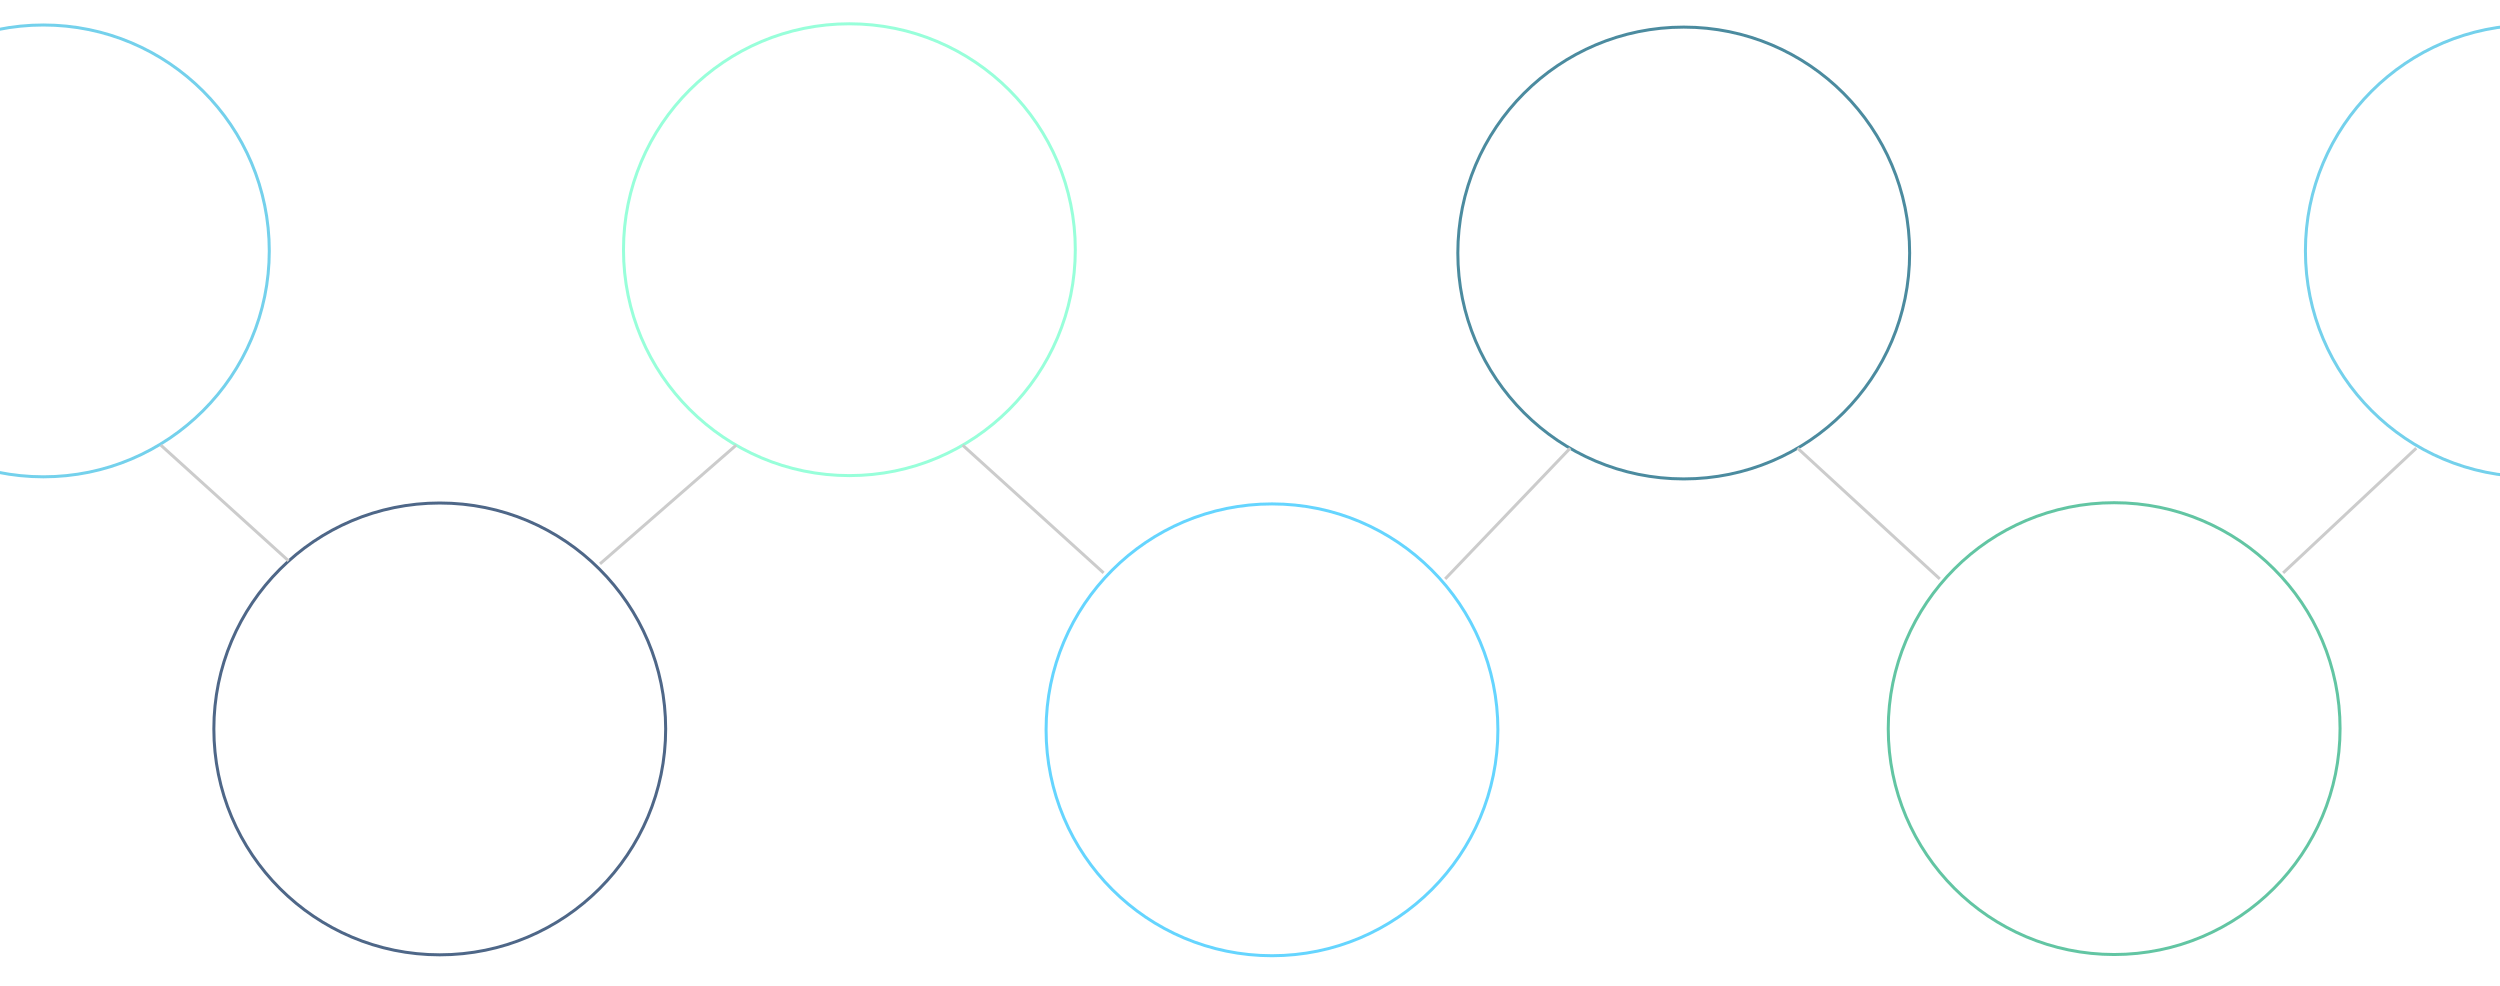
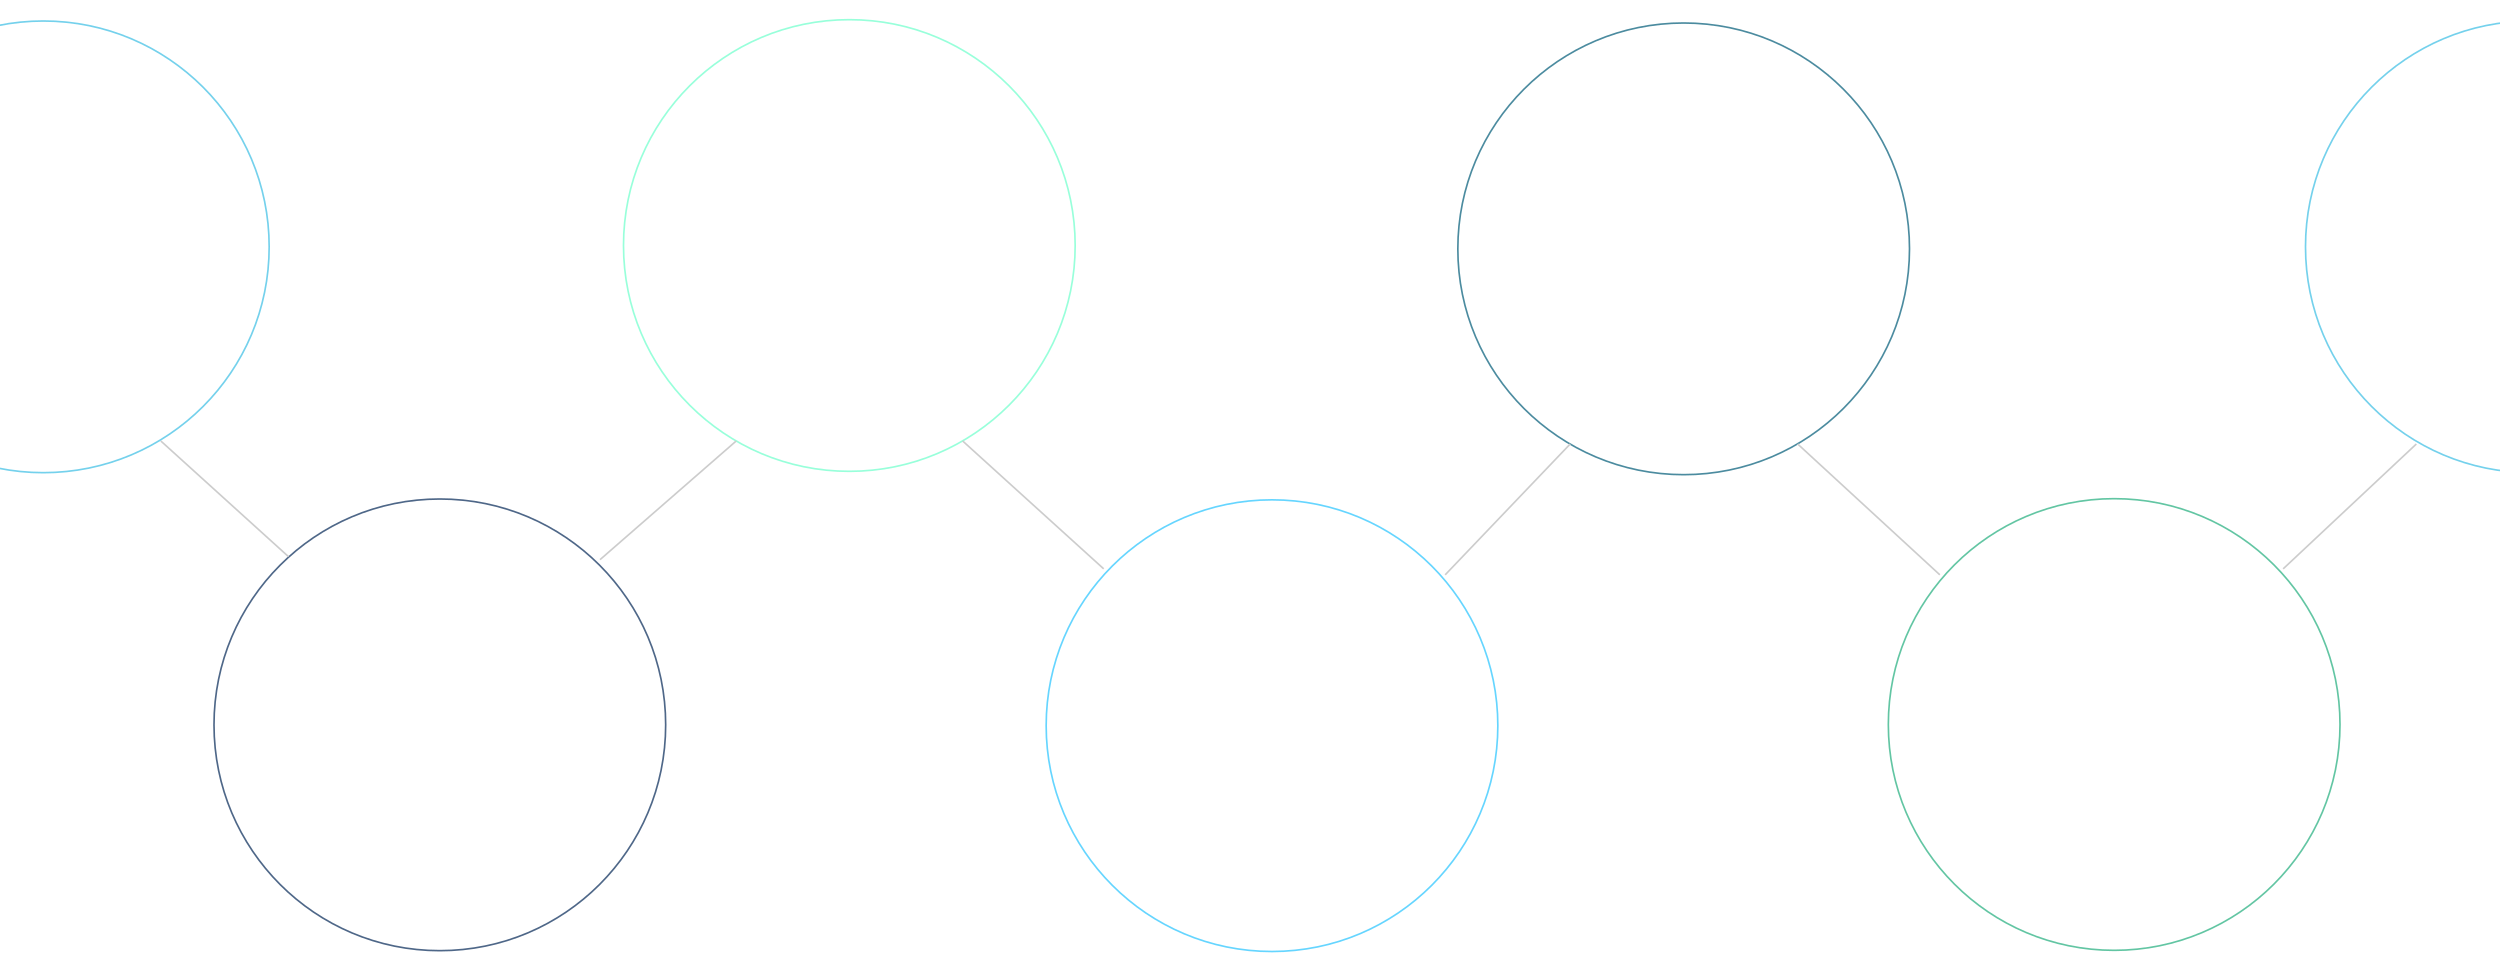
- <svg xmlns="http://www.w3.org/2000/svg" version="1.1" id="Layer_1" x="0px" y="0px" viewBox="0 0 830 327.1" enable-background="new 0 0 830 327.1" xml:space="preserve">
-   <circle opacity="0.75" fill="none" stroke="#32C7FF" stroke-miterlimit="10" cx="422.3" cy="242.3" r="75" />
-   <circle opacity="0.75" fill="none" stroke="#45C1E5" stroke-miterlimit="10" cx="14.4" cy="83.3" r="75" />
-   <circle opacity="0.75" fill="none" stroke="#75FFCE" stroke-miterlimit="10" cx="282" cy="82.9" r="75" />
-   <circle opacity="0.75" fill="none" stroke="#0F647F" stroke-miterlimit="10" cx="559" cy="84" r="75" />
-   <circle opacity="0.75" fill="none" stroke="#2EB284" stroke-miterlimit="10" cx="701.9" cy="241.9" r="75" />
-   <circle opacity="0.75" fill="none" stroke="#133460" stroke-miterlimit="10" cx="146" cy="242" r="75" />
-   <line fill="none" stroke="#CCCCCC" stroke-miterlimit="10" x1="55.4" y1="148.8" x2="55.4" y2="148.8" />
-   <line fill="none" stroke="#CCCCCC" stroke-miterlimit="10" x1="53.4" y1="147.8" x2="95.8" y2="186.2" />
-   <line fill="none" stroke="#CCCCCC" stroke-miterlimit="10" x1="199.2" y1="187.2" x2="244.4" y2="147.8" />
-   <line fill="none" stroke="#CCCCCC" stroke-miterlimit="10" x1="319.6" y1="147.8" x2="366.4" y2="190.2" />
-   <line fill="none" stroke="#CCCCCC" stroke-miterlimit="10" x1="521.3" y1="148.8" x2="479.8" y2="192.2" />
-   <line fill="none" stroke="#CCCCCC" stroke-miterlimit="10" x1="596.8" y1="148.8" x2="644" y2="192.2" />
-   <circle opacity="0.75" fill="none" stroke="#45C1E5" stroke-miterlimit="10" cx="840.4" cy="83.3" r="75" />
-   <line fill="none" stroke="#CCCCCC" stroke-miterlimit="10" x1="802.2" y1="148.8" x2="758" y2="190.2" />
+ <svg xmlns="http://www.w3.org/2000/svg" version="1.1" id="Layer_1" x="0px" y="0px" viewBox="0 456.9 1500 585.3" enable-background="new 0 456.9 1500 585.3" xml:space="preserve">
+   <circle opacity="0.75" fill="none" stroke="#32C7FF" stroke-miterlimit="10" enable-background="new    " cx="763.2" cy="892.3" r="135.5" />
+   <circle opacity="0.75" fill="none" stroke="#45C1E5" stroke-miterlimit="10" enable-background="new    " cx="26" cy="605" r="135.5" />
+   <circle opacity="0.75" fill="none" stroke="#75FFCE" stroke-miterlimit="10" enable-background="new    " cx="509.6" cy="604.2" r="135.5" />
+   <circle opacity="0.75" fill="none" stroke="#0F647F" stroke-miterlimit="10" enable-background="new    " cx="1010.2" cy="606.2" r="135.5" />
+   <circle opacity="0.75" fill="none" stroke="#2EB284" stroke-miterlimit="10" enable-background="new    " cx="1268.5" cy="891.6" r="135.5" />
+   <circle opacity="0.75" fill="none" stroke="#133460" stroke-miterlimit="10" enable-background="new    " cx="263.9" cy="891.8" r="135.5" />
+   <line fill="none" stroke="#CCCCCC" stroke-miterlimit="10" x1="100.1" y1="723.3" x2="100.1" y2="723.3" />
+   <line fill="none" stroke="#CCCCCC" stroke-miterlimit="10" x1="96.5" y1="721.5" x2="173.1" y2="790.9" />
+   <line fill="none" stroke="#CCCCCC" stroke-miterlimit="10" x1="360" y1="792.7" x2="441.7" y2="721.5" />
+   <line fill="none" stroke="#CCCCCC" stroke-miterlimit="10" x1="577.6" y1="721.5" x2="662.2" y2="798.2" />
+   <line fill="none" stroke="#CCCCCC" stroke-miterlimit="10" x1="942.1" y1="723.3" x2="867.1" y2="801.8" />
+   <line fill="none" stroke="#CCCCCC" stroke-miterlimit="10" x1="1078.6" y1="723.3" x2="1163.9" y2="801.8" />
+   <circle opacity="0.75" fill="none" stroke="#45C1E5" stroke-miterlimit="10" enable-background="new    " cx="1518.8" cy="605" r="135.5" />
+   <line fill="none" stroke="#CCCCCC" stroke-miterlimit="10" x1="1449.8" y1="723.3" x2="1369.9" y2="798.2" />
</svg>
